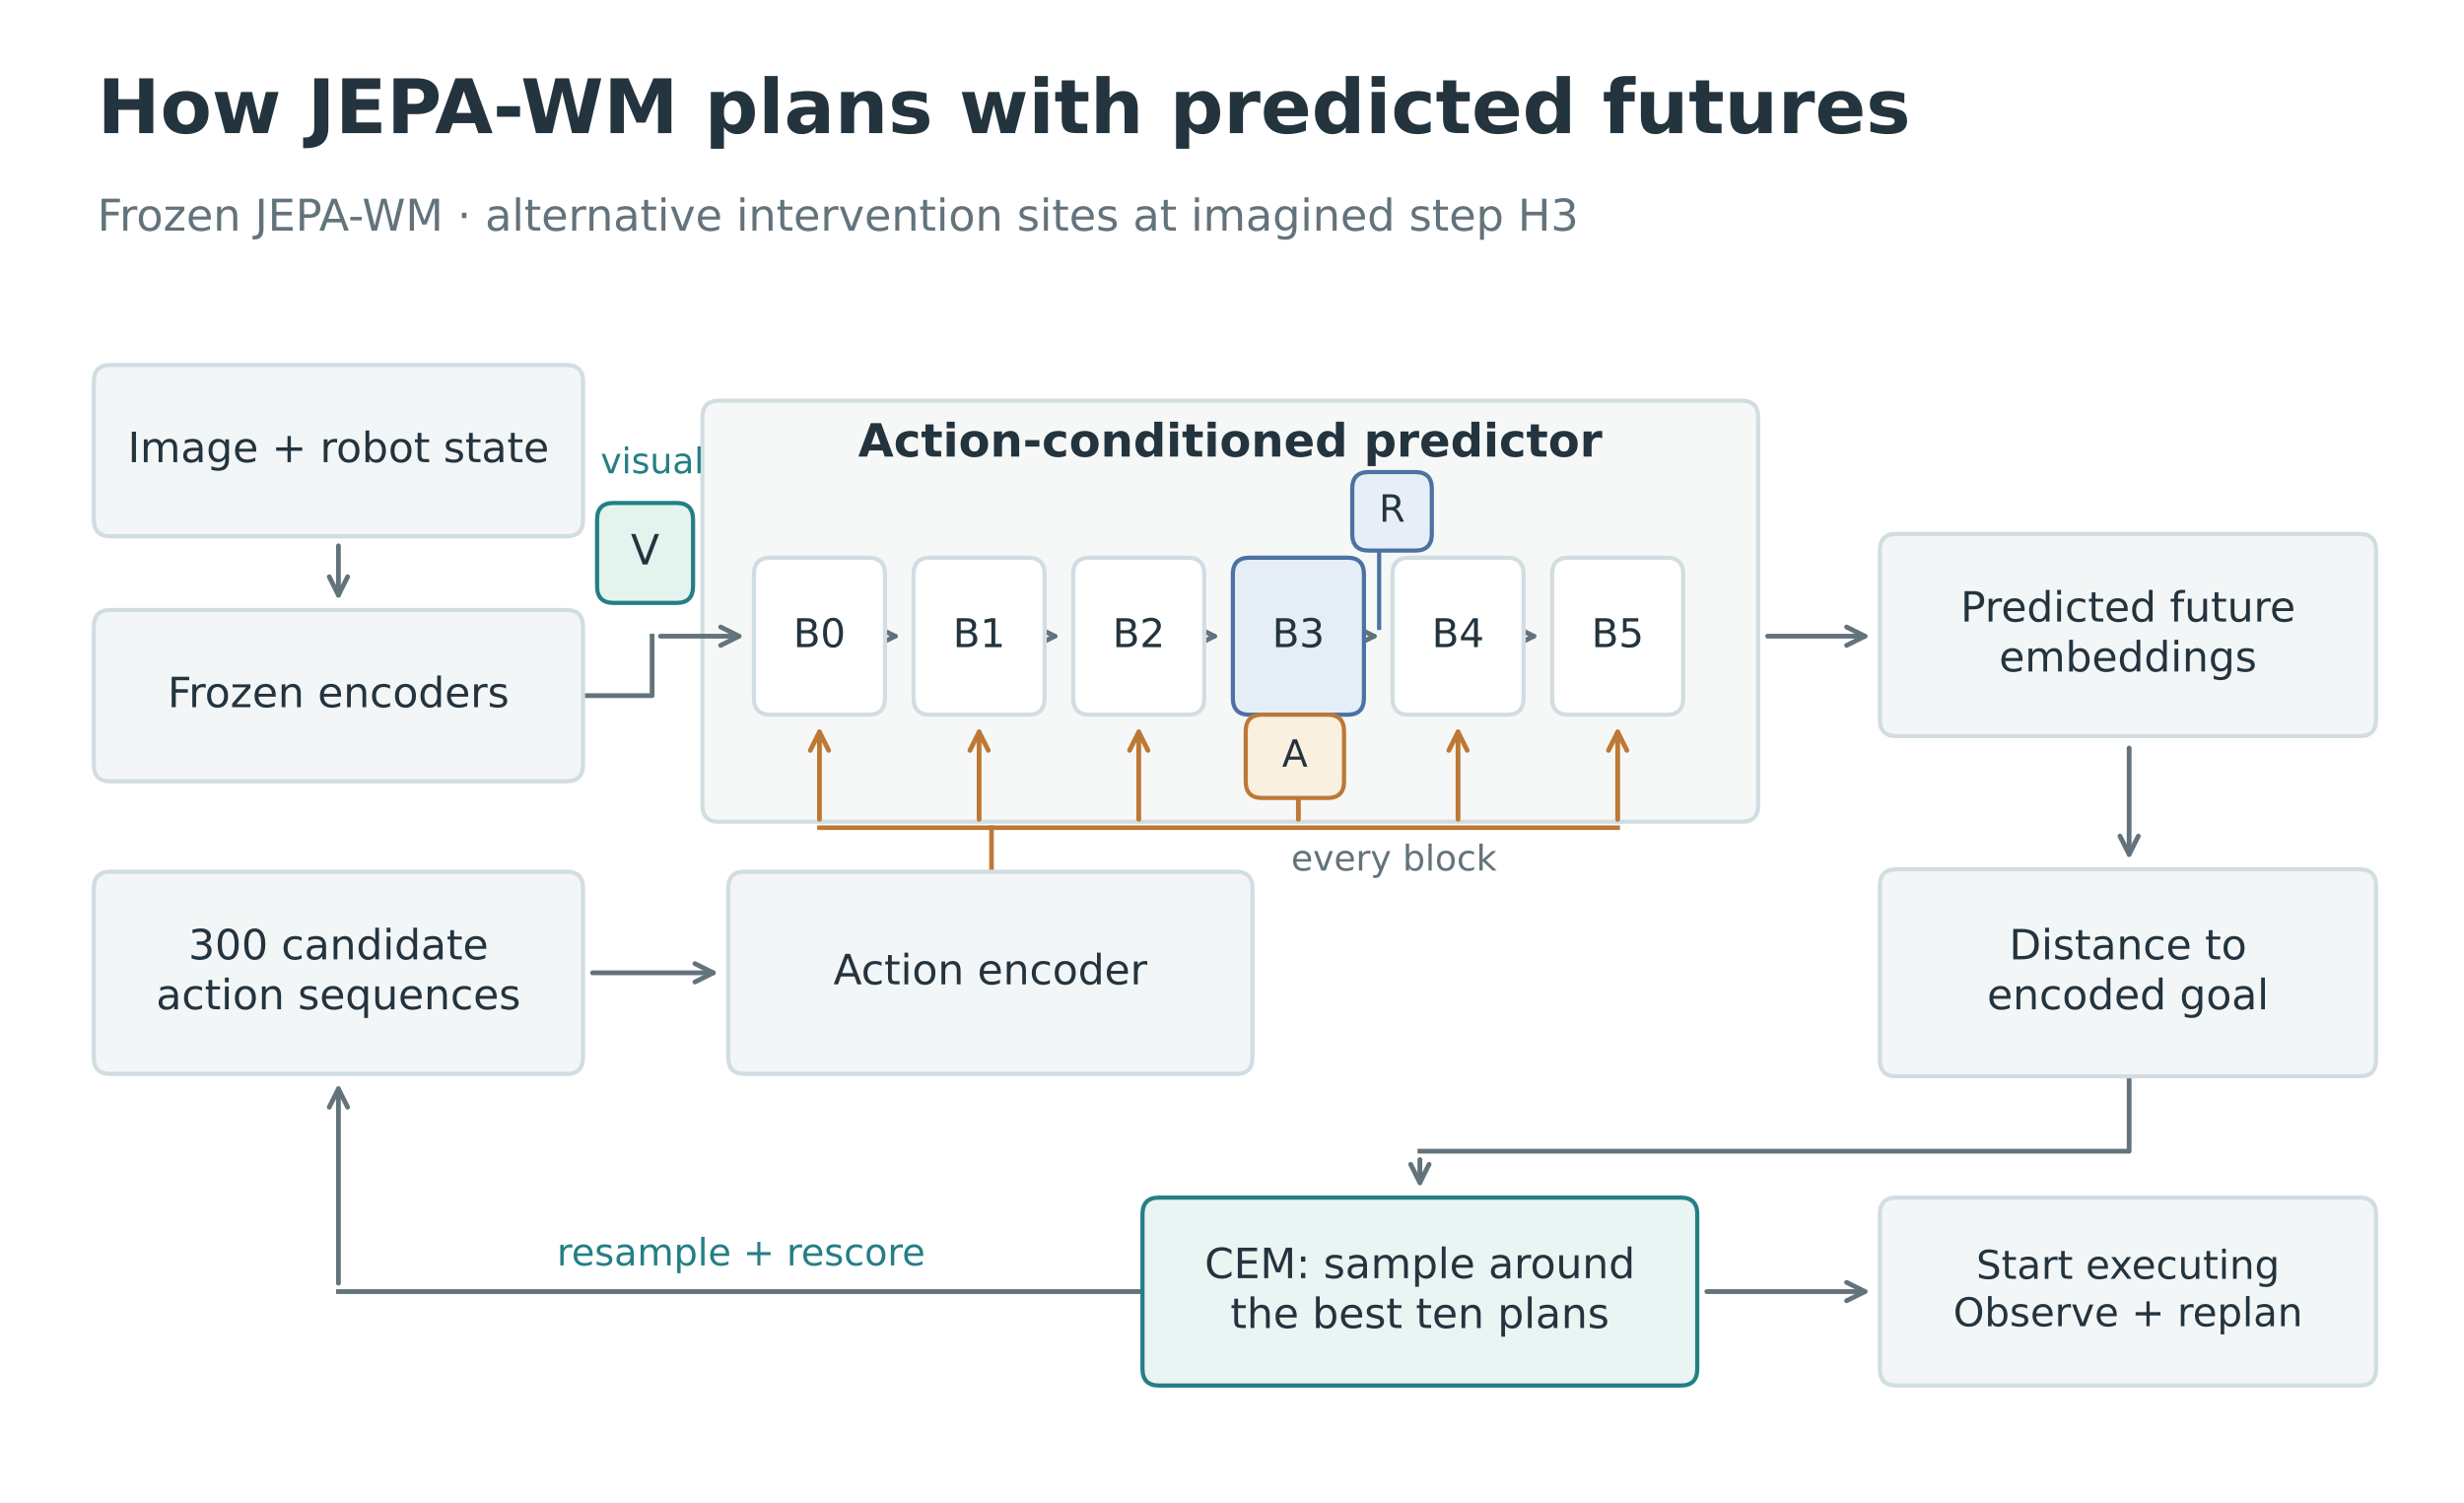
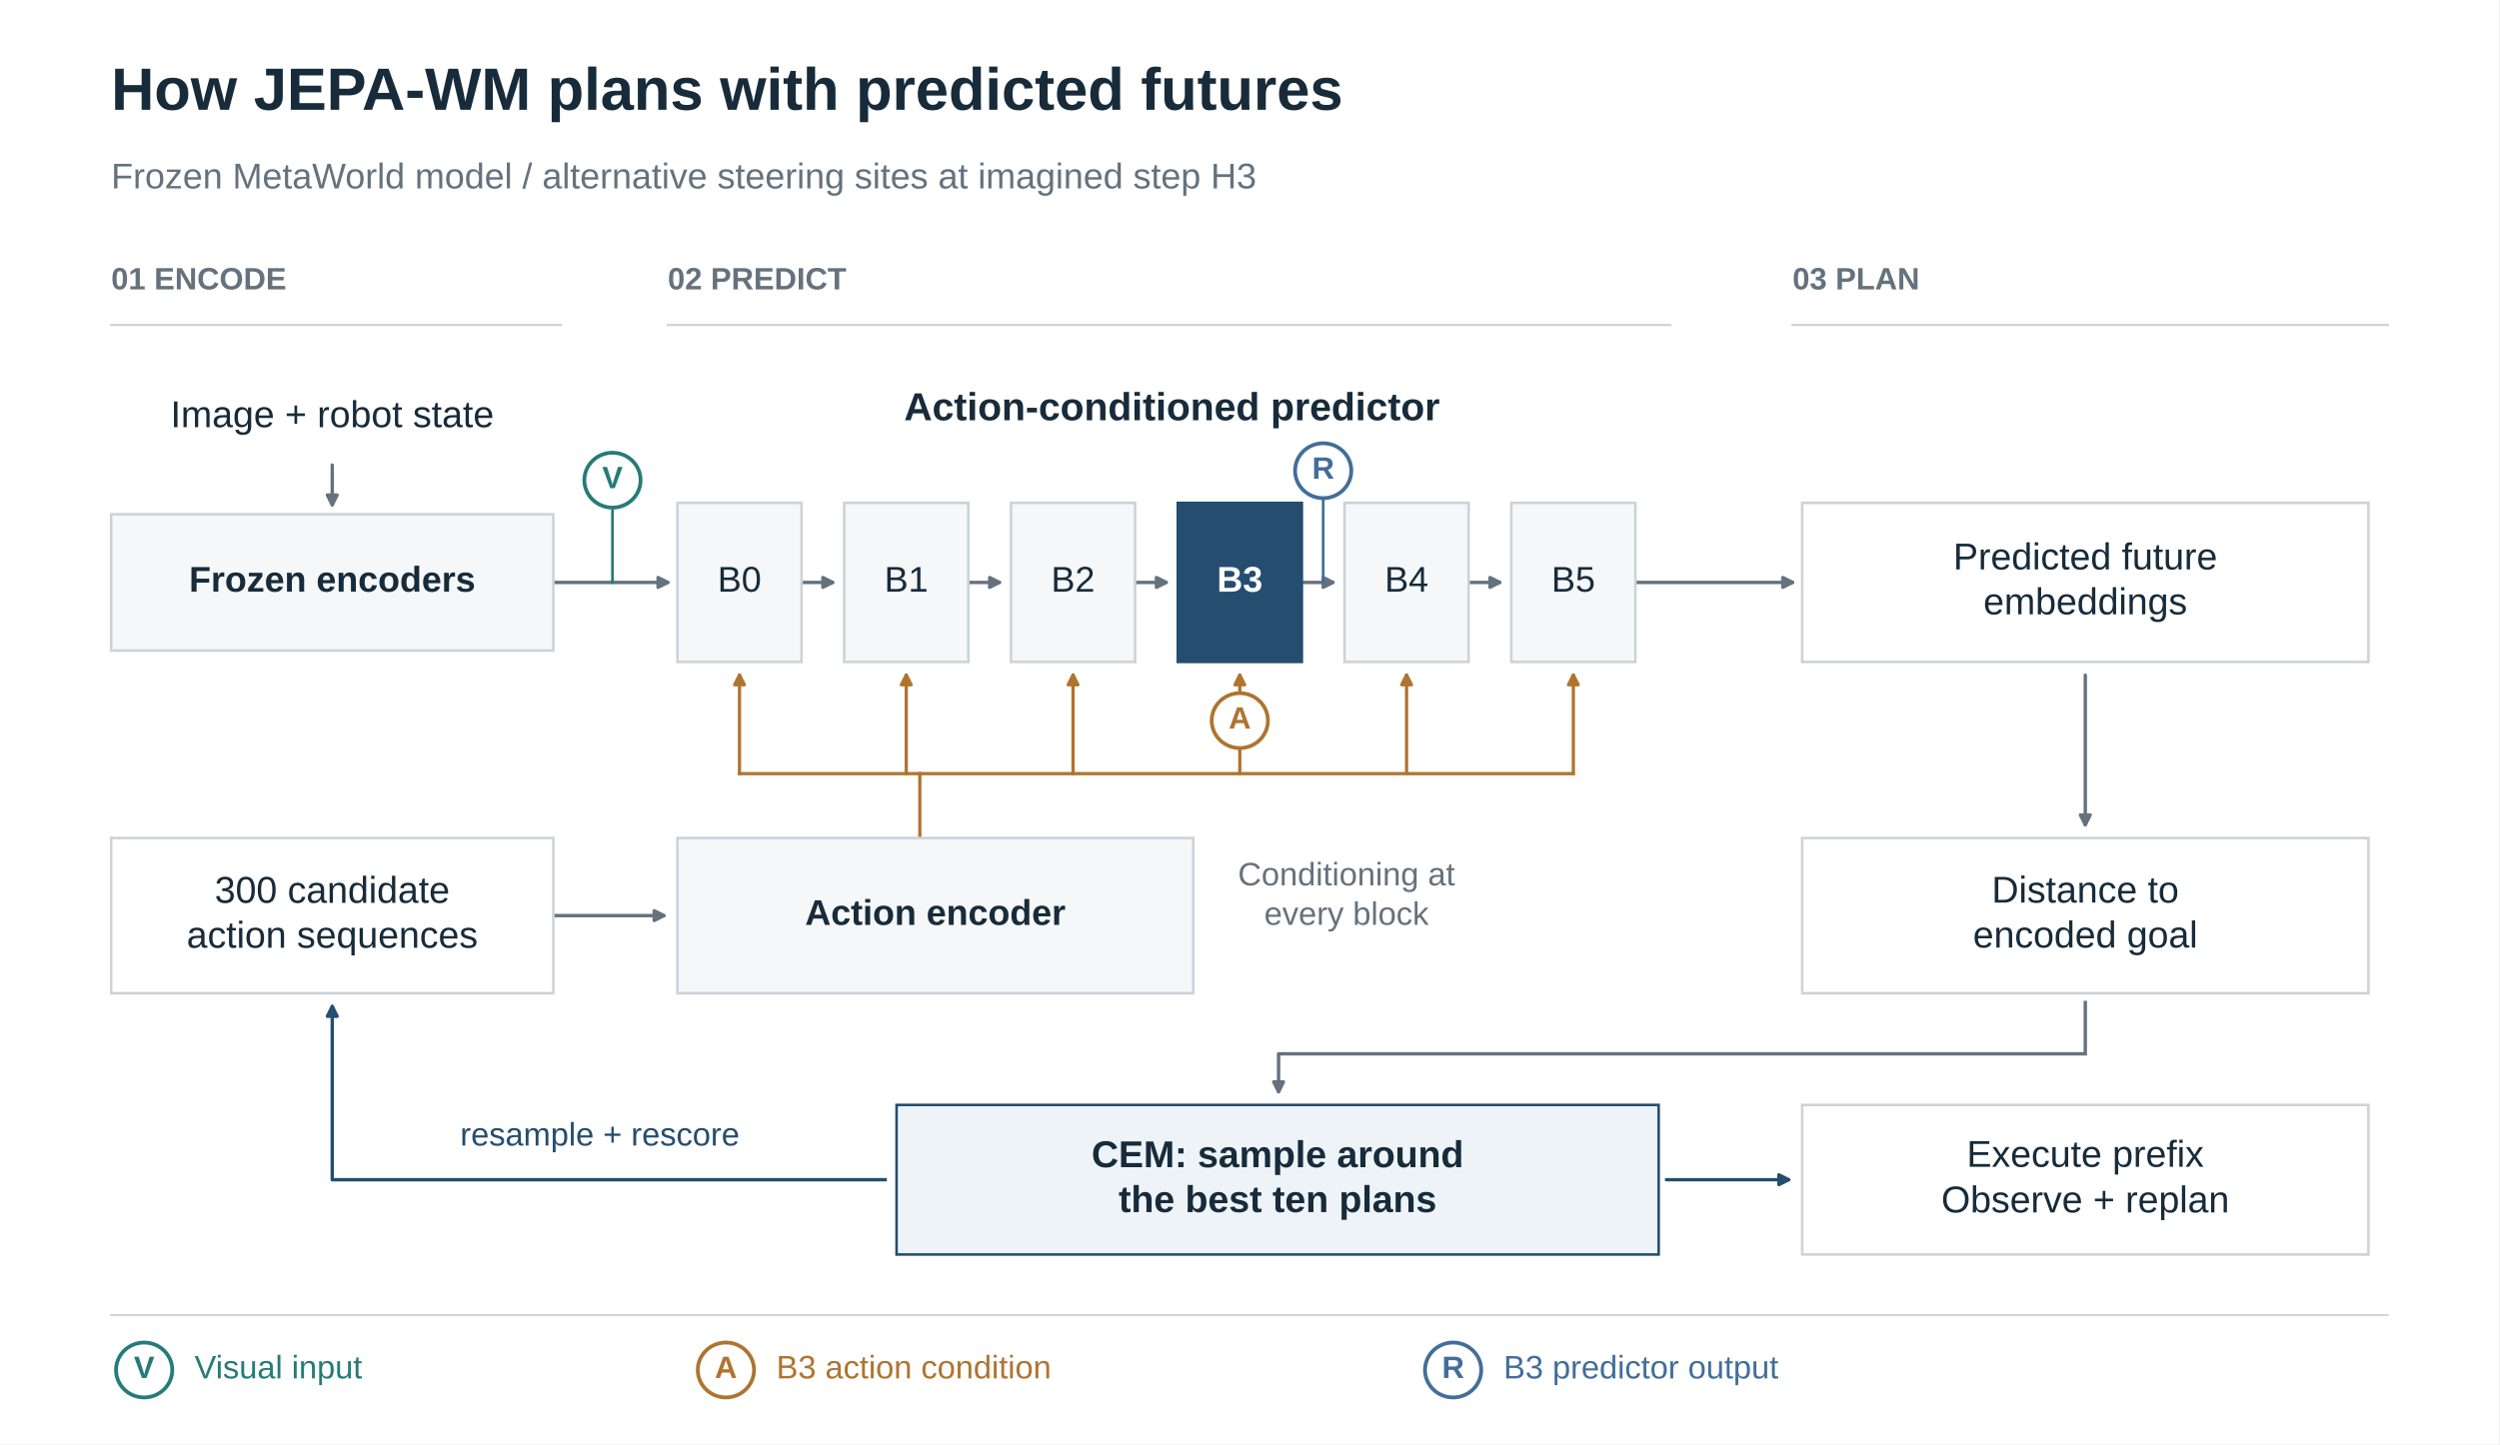
- <svg xmlns="http://www.w3.org/2000/svg" width="590.4pt" height="360pt" viewBox="0 0 590.4 360" version="1.1">
+ <svg xmlns="http://www.w3.org/2000/svg" width="921.6pt" height="532.8pt" viewBox="0 0 921.6 532.8" version="1.1">
  <defs>
    <style type="text/css">*{stroke-linejoin: round; stroke-linecap: butt}</style>
  </defs>
  <g id="figure_1">
    <g id="patch_1">
-       <path d="M 0 360  L 590.4 360  L 590.4 0  L 0 0  z " style="fill: #ffffff" />
+       <path d="M 0 532.8  L 921.6 532.8  L 921.6 0  L 0 0  z " style="fill: #ffffff" />
    </g>
    <g id="axes_1">
+       <g id="line2d_1">
+         <path d="M 339.223 309.132  L 339.223 285.386  " clip-path="url(#pe5024c8064)" style="fill: none; stroke: #af7430; stroke-width: 1.2; stroke-linecap: square" />
+       </g>
+       <g id="line2d_2">
+         <path d="M 272.712 285.386  L 580.232 285.386  " clip-path="url(#pe5024c8064)" style="fill: none; stroke: #af7430; stroke-width: 1.2; stroke-linecap: square" />
+       </g>
+       <g id="line2d_3">
+         <path d="M 769.035 369.194  L 769.035 388.75  L 471.527 388.75  " clip-path="url(#pe5024c8064)" style="fill: none; stroke: #65727d; stroke-width: 1.25; stroke-linejoin: miter" />
+       </g>
+       <g id="line2d_4">
+         <path d="M 327.065 435.193  L 122.529 435.193  " clip-path="url(#pe5024c8064)" style="fill: none; stroke: #244d70; stroke-width: 1.25; stroke-linejoin: miter" />
+       </g>
+       <g id="line2d_5">
+         <path d="M 41 119.866  L 206.918 119.866  " clip-path="url(#pe5024c8064)" style="fill: none; stroke: #cbd3d9; stroke-width: 0.8; stroke-linecap: square" />
+       </g>
+       <g id="line2d_6">
+         <path d="M 246.252 119.866  L 615.99 119.866  " clip-path="url(#pe5024c8064)" style="fill: none; stroke: #cbd3d9; stroke-width: 0.8; stroke-linecap: square" />
+       </g>
+       <g id="line2d_7">
+         <path d="M 661.045 119.866  L 880.6 119.866  " clip-path="url(#pe5024c8064)" style="fill: none; stroke: #cbd3d9; stroke-width: 0.8; stroke-linecap: square" />
+       </g>
      <g id="patch_2">
-         <path d="M 172.234 196.905  L 417.339 196.905  Q 421.265 196.905 421.265 192.915  L 421.265 100.005  Q 421.265 96.015 417.339 96.015  L 172.234 96.015  Q 168.308 96.015 168.308 100.005  L 168.308 192.915  Q 168.308 196.905 172.234 196.905  z " clip-path="url(#p14fb8f8aa6)" style="fill: #f6f8f7; stroke: #d2dde1; stroke-linejoin: miter" />
+         <path d="M 122.529 171.547  Q 122.529 179.579 122.529 186.213  " style="fill: none; stroke: #65727d; stroke-width: 1.25; stroke-linecap: round" />
+         <path d="M 124.329 182.613  L 122.529 186.213  L 120.729 182.613  z " style="fill: #65727d; stroke: #65727d; stroke-width: 1.25; stroke-linecap: round" />
      </g>
      <g id="patch_3">
-         <path d="M 81.091 130.79  Q 81.091 137.339 81.091 142.602  " style="fill: none; stroke: #63737c; stroke-width: 1.15; stroke-linecap: round" />
-         <path d="M 83.291 138.202  L 81.091 142.602  L 78.891 138.202  " style="fill: none; stroke: #63737c; stroke-width: 1.15; stroke-linecap: round" />
+         <path d="M 204.057 214.848  Q 225.869 214.848 246.284 214.848  " style="fill: none; stroke: #65727d; stroke-width: 1.25; stroke-linecap: round" />
+         <path d="M 242.684 213.048  L 246.284 214.848  L 242.684 216.648  z " style="fill: #65727d; stroke: #65727d; stroke-width: 1.25; stroke-linecap: round" />
+       </g>
+       <g id="line2d_8">
+         <path d="M 225.869 188.309  L 225.869 214.848  " clip-path="url(#pe5024c8064)" style="fill: none; stroke: #267b78; stroke-linecap: square" />
      </g>
      <g id="patch_4">
-         <path d="M 213.778 152.445  Q 214.776 152.445 214.488 152.445  " style="fill: none; stroke: #63737c; stroke-width: 1.15; stroke-linecap: round" />
-         <path d="M 210.088 150.245  L 214.488 152.445  L 210.088 154.645  " style="fill: none; stroke: #63737c; stroke-width: 1.15; stroke-linecap: round" />
+         <path d="M 295.598 214.848  Q 302.034 214.848 307.073 214.848  " style="fill: none; stroke: #65727d; stroke-width: 1.25; stroke-linecap: round" />
+         <path d="M 303.473 213.048  L 307.073 214.848  L 303.473 216.648  z " style="fill: #65727d; stroke: #65727d; stroke-width: 1.25; stroke-linecap: round" />
      </g>
      <g id="patch_5">
-         <path d="M 252.03 152.445  Q 253.028 152.445 252.74 152.445  " style="fill: none; stroke: #63737c; stroke-width: 1.15; stroke-linecap: round" />
-         <path d="M 248.34 150.245  L 252.74 152.445  L 248.34 154.645  " style="fill: none; stroke: #63737c; stroke-width: 1.15; stroke-linecap: round" />
+         <path d="M 357.102 214.848  Q 363.538 214.848 368.577 214.848  " style="fill: none; stroke: #65727d; stroke-width: 1.25; stroke-linecap: round" />
+         <path d="M 364.977 213.048  L 368.577 214.848  L 364.977 216.648  z " style="fill: #65727d; stroke: #65727d; stroke-width: 1.25; stroke-linecap: round" />
      </g>
      <g id="patch_6">
-         <path d="M 290.282 152.445  Q 291.28 152.445 290.992 152.445  " style="fill: none; stroke: #63737c; stroke-width: 1.15; stroke-linecap: round" />
-         <path d="M 286.592 150.245  L 290.992 152.445  L 286.592 154.645  " style="fill: none; stroke: #63737c; stroke-width: 1.15; stroke-linecap: round" />
+         <path d="M 418.605 214.848  Q 425.042 214.848 430.081 214.848  " style="fill: none; stroke: #65727d; stroke-width: 1.25; stroke-linecap: round" />
+         <path d="M 426.481 213.048  L 430.081 214.848  L 426.481 216.648  z " style="fill: #65727d; stroke: #65727d; stroke-width: 1.25; stroke-linecap: round" />
      </g>
      <g id="patch_7">
-         <path d="M 328.534 152.445  Q 329.532 152.445 329.244 152.445  " style="fill: none; stroke: #63737c; stroke-width: 1.15; stroke-linecap: round" />
-         <path d="M 324.844 150.245  L 329.244 152.445  L 324.844 154.645  " style="fill: none; stroke: #63737c; stroke-width: 1.15; stroke-linecap: round" />
+         <path d="M 480.109 214.848  Q 486.546 214.848 491.585 214.848  " style="fill: none; stroke: #65727d; stroke-width: 1.25; stroke-linecap: round" />
+         <path d="M 487.985 213.048  L 491.585 214.848  L 487.985 216.648  z " style="fill: #65727d; stroke: #65727d; stroke-width: 1.25; stroke-linecap: round" />
      </g>
      <g id="patch_8">
-         <path d="M 366.786 152.445  Q 367.784 152.445 367.496 152.445  " style="fill: none; stroke: #63737c; stroke-width: 1.15; stroke-linecap: round" />
-         <path d="M 363.096 150.245  L 367.496 152.445  L 363.096 154.645  " style="fill: none; stroke: #63737c; stroke-width: 1.15; stroke-linecap: round" />
-       </g>
-       <g id="line2d_1">
-         <path d="M 139.984 166.695  L 156.249 166.695  L 156.249 152.445  " clip-path="url(#p14fb8f8aa6)" style="fill: none; stroke: #63737c; stroke-width: 1.15; stroke-linecap: square" />
+         <path d="M 541.613 214.848  Q 548.05 214.848 553.089 214.848  " style="fill: none; stroke: #65727d; stroke-width: 1.25; stroke-linecap: round" />
+         <path d="M 549.489 213.048  L 553.089 214.848  L 549.489 216.648  z " style="fill: #65727d; stroke: #65727d; stroke-width: 1.25; stroke-linecap: round" />
+       </g>
+       <g id="line2d_9">
+         <path d="M 487.976 184.817  L 487.976 214.848  " clip-path="url(#pe5024c8064)" style="fill: none; stroke: #426e9a; stroke-linecap: square" />
      </g>
      <g id="patch_9">
-         <path d="M 158.248 152.445  Q 168.307 152.445 177.081 152.445  " style="fill: none; stroke: #63737c; stroke-width: 1.15; stroke-linecap: round" />
-         <path d="M 172.681 150.245  L 177.081 152.445  L 172.681 154.645  " style="fill: none; stroke: #63737c; stroke-width: 1.15; stroke-linecap: round" />
-       </g>
-       <g id="line2d_2">
-         <path d="M 330.459 150.45  L 330.459 131.64  " clip-path="url(#p14fb8f8aa6)" style="fill: none; stroke: #4b72a3; stroke-linecap: square" />
+         <path d="M 603.117 214.848  Q 632.796 214.848 661.078 214.848  " style="fill: none; stroke: #65727d; stroke-width: 1.25; stroke-linecap: round" />
+         <path d="M 657.478 213.048  L 661.078 214.848  L 657.478 216.648  z " style="fill: #65727d; stroke: #65727d; stroke-width: 1.25; stroke-linecap: round" />
      </g>
      <g id="patch_10">
-         <path d="M 423.546 152.445  Q 435.85 152.445 446.867 152.445  " style="fill: none; stroke: #63737c; stroke-width: 1.15; stroke-linecap: round" />
-         <path d="M 442.467 150.245  L 446.867 152.445  L 442.467 154.645  " style="fill: none; stroke: #63737c; stroke-width: 1.15; stroke-linecap: round" />
+         <path d="M 204.057 337.766  Q 225.154 337.766 244.854 337.766  " style="fill: none; stroke: #65727d; stroke-width: 1.25; stroke-linecap: round" />
+         <path d="M 241.254 335.966  L 244.854 337.766  L 241.254 339.566  z " style="fill: #65727d; stroke: #65727d; stroke-width: 1.25; stroke-linecap: round" />
      </g>
      <g id="patch_11">
-         <path d="M 510.165 179.243  Q 510.165 192.632 510.165 204.735  " style="fill: none; stroke: #63737c; stroke-width: 1.15; stroke-linecap: round" />
-         <path d="M 512.365 200.335  L 510.165 204.735  L 507.965 200.335  " style="fill: none; stroke: #63737c; stroke-width: 1.15; stroke-linecap: round" />
+         <path d="M 272.712 285.386  Q 272.712 266.53 272.712 249.014  " style="fill: none; stroke: #af7430; stroke-width: 1.2; stroke-linecap: round" />
+         <path d="M 270.912 252.614  L 272.712 249.014  L 274.512 252.614  z " style="fill: #af7430; stroke: #af7430; stroke-width: 1.2; stroke-linecap: round" />
      </g>
      <g id="patch_12">
-         <path d="M 141.984 233.1  Q 157.09 233.1 170.91 233.1  " style="fill: none; stroke: #63737c; stroke-width: 1.15; stroke-linecap: round" />
-         <path d="M 166.51 230.9  L 170.91 233.1  L 166.51 235.3  " style="fill: none; stroke: #63737c; stroke-width: 1.15; stroke-linecap: round" />
-       </g>
-       <g id="line2d_3">
-         <path d="M 237.577 208.59  L 237.577 198.33  " clip-path="url(#p14fb8f8aa6)" style="fill: none; stroke: #bd7836; stroke-width: 1.1; stroke-linecap: square" />
-       </g>
-       <g id="line2d_4">
-         <path d="M 196.352 198.33  L 387.612 198.33  " clip-path="url(#p14fb8f8aa6)" style="fill: none; stroke: #bd7836; stroke-width: 1.1; stroke-linecap: square" />
+         <path d="M 334.216 285.386  Q 334.216 266.53 334.216 249.014  " style="fill: none; stroke: #af7430; stroke-width: 1.2; stroke-linecap: round" />
+         <path d="M 332.416 252.614  L 334.216 249.014  L 336.016 252.614  z " style="fill: #af7430; stroke: #af7430; stroke-width: 1.2; stroke-linecap: round" />
      </g>
      <g id="patch_13">
-         <path d="M 196.352 196.33  Q 196.352 185.221 196.352 175.397  " style="fill: none; stroke: #bd7836; stroke-width: 1.15; stroke-linecap: round" />
-         <path d="M 194.152 179.797  L 196.352 175.397  L 198.552 179.797  " style="fill: none; stroke: #bd7836; stroke-width: 1.15; stroke-linecap: round" />
+         <path d="M 395.72 285.386  Q 395.72 266.53 395.72 249.014  " style="fill: none; stroke: #af7430; stroke-width: 1.2; stroke-linecap: round" />
+         <path d="M 393.92 252.614  L 395.72 249.014  L 397.52 252.614  z " style="fill: #af7430; stroke: #af7430; stroke-width: 1.2; stroke-linecap: round" />
      </g>
      <g id="patch_14">
-         <path d="M 234.604 196.33  Q 234.604 185.221 234.604 175.397  " style="fill: none; stroke: #bd7836; stroke-width: 1.15; stroke-linecap: round" />
-         <path d="M 232.404 179.797  L 234.604 175.397  L 236.804 179.797  " style="fill: none; stroke: #bd7836; stroke-width: 1.15; stroke-linecap: round" />
+         <path d="M 457.224 285.386  Q 457.224 266.53 457.224 249.014  " style="fill: none; stroke: #af7430; stroke-width: 1.2; stroke-linecap: round" />
+         <path d="M 455.424 252.614  L 457.224 249.014  L 459.024 252.614  z " style="fill: #af7430; stroke: #af7430; stroke-width: 1.2; stroke-linecap: round" />
      </g>
      <g id="patch_15">
-         <path d="M 272.856 196.33  Q 272.856 185.221 272.856 175.397  " style="fill: none; stroke: #bd7836; stroke-width: 1.15; stroke-linecap: round" />
-         <path d="M 270.656 179.797  L 272.856 175.397  L 275.056 179.797  " style="fill: none; stroke: #bd7836; stroke-width: 1.15; stroke-linecap: round" />
+         <path d="M 518.728 285.386  Q 518.728 266.53 518.728 249.014  " style="fill: none; stroke: #af7430; stroke-width: 1.2; stroke-linecap: round" />
+         <path d="M 516.928 252.614  L 518.728 249.014  L 520.528 252.614  z " style="fill: #af7430; stroke: #af7430; stroke-width: 1.2; stroke-linecap: round" />
      </g>
      <g id="patch_16">
-         <path d="M 311.108 196.33  Q 311.108 185.221 311.108 175.397  " style="fill: none; stroke: #bd7836; stroke-width: 1.15; stroke-linecap: round" />
-         <path d="M 308.908 179.797  L 311.108 175.397  L 313.308 179.797  " style="fill: none; stroke: #bd7836; stroke-width: 1.15; stroke-linecap: round" />
+         <path d="M 580.232 285.386  Q 580.232 266.53 580.232 249.014  " style="fill: none; stroke: #af7430; stroke-width: 1.2; stroke-linecap: round" />
+         <path d="M 578.432 252.614  L 580.232 249.014  L 582.032 252.614  z " style="fill: #af7430; stroke: #af7430; stroke-width: 1.2; stroke-linecap: round" />
      </g>
      <g id="patch_17">
-         <path d="M 349.36 196.33  Q 349.36 185.221 349.36 175.397  " style="fill: none; stroke: #bd7836; stroke-width: 1.15; stroke-linecap: round" />
-         <path d="M 347.16 179.797  L 349.36 175.397  L 351.56 179.797  " style="fill: none; stroke: #bd7836; stroke-width: 1.15; stroke-linecap: round" />
+         <path d="M 769.035 249.07  Q 769.035 277.355 769.035 304.242  " style="fill: none; stroke: #65727d; stroke-width: 1.25; stroke-linecap: round" />
+         <path d="M 770.835 300.642  L 769.035 304.242  L 767.235 300.642  z " style="fill: #65727d; stroke: #65727d; stroke-width: 1.25; stroke-linecap: round" />
      </g>
      <g id="patch_18">
-         <path d="M 387.612 196.33  Q 387.612 185.221 387.612 175.397  " style="fill: none; stroke: #bd7836; stroke-width: 1.15; stroke-linecap: round" />
-         <path d="M 385.412 179.797  L 387.612 175.397  L 389.812 179.797  " style="fill: none; stroke: #bd7836; stroke-width: 1.15; stroke-linecap: round" />
-       </g>
-       <g id="line2d_5">
-         <path d="M 510.165 258.18  L 510.165 275.85  L 340.218 275.85  " clip-path="url(#p14fb8f8aa6)" style="fill: none; stroke: #63737c; stroke-width: 1.15; stroke-linecap: square" />
+         <path d="M 471.527 388.75  Q 471.527 396.432 471.527 402.717  " style="fill: none; stroke: #65727d; stroke-width: 1.25; stroke-linecap: round" />
+         <path d="M 473.327 399.117  L 471.527 402.717  L 469.727 399.117  z " style="fill: #65727d; stroke: #65727d; stroke-width: 1.25; stroke-linecap: round" />
      </g>
      <g id="patch_19">
-         <path d="M 340.218 277.852  Q 340.218 281.268 340.218 283.398  " style="fill: none; stroke: #63737c; stroke-width: 1.15; stroke-linecap: round" />
-         <path d="M 342.418 278.998  L 340.218 283.398  L 338.018 278.998  " style="fill: none; stroke: #63737c; stroke-width: 1.15; stroke-linecap: round" />
-       </g>
-       <g id="line2d_6">
-         <path d="M 273.473 309.48  L 81.091 309.48  " clip-path="url(#p14fb8f8aa6)" style="fill: none; stroke: #63737c; stroke-width: 1.15; stroke-linecap: square" />
+         <path d="M 122.529 435.193  Q 122.529 402.543 122.529 371.29  " style="fill: none; stroke: #244d70; stroke-width: 1.25; stroke-linecap: round" />
+         <path d="M 120.729 374.89  L 122.529 371.29  L 124.329 374.89  z " style="fill: #244d70; stroke: #244d70; stroke-width: 1.25; stroke-linecap: round" />
      </g>
      <g id="patch_20">
-         <path d="M 81.091 307.482  Q 81.091 283.546 81.091 260.896  " style="fill: none; stroke: #63737c; stroke-width: 1.15; stroke-linecap: round" />
-         <path d="M 78.891 265.296  L 81.091 260.896  L 83.291 265.296  " style="fill: none; stroke: #63737c; stroke-width: 1.15; stroke-linecap: round" />
+         <path d="M 614.56 435.193  Q 637.802 435.193 659.648 435.193  " style="fill: none; stroke: #244d70; stroke-width: 1.25; stroke-linecap: round" />
+         <path d="M 656.048 433.393  L 659.648 435.193  L 656.048 436.993  z " style="fill: #244d70; stroke: #244d70; stroke-width: 1.25; stroke-linecap: round" />
+       </g>
+       <g id="line2d_10">
+         <path d="M 41 485.129  L 880.6 485.129  " clip-path="url(#pe5024c8064)" style="fill: none; stroke: #cbd3d9; stroke-width: 0.7; stroke-linecap: square" />
+       </g>
+       <g id="text_1">
+         <text style="font-weight: 700; font-size: 22px; font-family: 'Arial'; text-anchor: start; fill: #172b3a" x="41" y="40.498" transform="rotate(-0 41.00014 40.49768)">How JEPA-WM plans with predicted futures</text>
+       </g>
+       <g id="text_2">
+         <text style="font-size: 13.2px; font-family: 'Arial'; text-anchor: start; fill: #65727d" x="41" y="69.504" transform="rotate(-0 41.00014 69.5043)">Frozen MetaWorld model  /  alternative steering sites at imagined step H3</text>
+       </g>
+       <g id="text_3">
+         <text style="font-weight: 700; font-size: 11.4px; font-family: 'Arial'; text-anchor: start; fill: #65727d" x="41" y="106.757" transform="rotate(-0 41.00014 106.7575)">01   ENCODE</text>
+       </g>
+       <g id="text_4">
+         <text style="font-weight: 700; font-size: 11.4px; font-family: 'Arial'; text-anchor: start; fill: #65727d" x="246.252" y="106.757" transform="rotate(-0 246.2515 106.7575)">02   PREDICT</text>
+       </g>
+       <g id="text_5">
+         <text style="font-weight: 700; font-size: 11.4px; font-family: 'Arial'; text-anchor: start; fill: #65727d" x="661.045" y="106.757" transform="rotate(-0 661.0452 106.7575)">03   PLAN</text>
+       </g>
+       <g id="text_6">
+         <text style="font-size: 13.8px; font-family: 'Arial'; text-anchor: middle; fill: #172b3a" x="122.529" y="157.574" transform="rotate(-0 122.5286 157.5739)">Image + robot state</text>
      </g>
      <g id="patch_21">
-         <path d="M 408.963 309.48  Q 428.558 309.48 446.866 309.48  " style="fill: none; stroke: #63737c; stroke-width: 1.15; stroke-linecap: round" />
-         <path d="M 442.466 307.28  L 446.866 309.48  L 442.466 311.68  " style="fill: none; stroke: #63737c; stroke-width: 1.15; stroke-linecap: round" />
-       </g>
-       <g id="text_1">
-         <text style="font-weight: 700; font-size: 18px; font-family: 'DejaVu Sans'; text-anchor: start; fill: #24343e" x="23.321" y="31.89" transform="rotate(-0 23.3208 31.89)">How JEPA-WM plans with predicted futures</text>
-       </g>
-       <g id="text_2">
-         <text style="font-size: 10.5px; font-family: 'DejaVu Sans'; text-anchor: start; fill: #63737c" x="23.321" y="55.26" transform="rotate(-0 23.3208 55.26)">Frozen JEPA-WM  ·  alternative intervention sites at imagined step H3</text>
+         <path d="M 41 239.99  L 204.057 239.99  L 204.057 189.706  L 41 189.706  z " clip-path="url(#pe5024c8064)" style="fill: #f5f7f8; stroke: #cbd3d9; stroke-width: 0.95; stroke-linejoin: miter" />
+       </g>
+       <g id="text_7">
+         <text style="font-weight: 700; font-size: 14.4px; font-family: 'Arial'; text-anchor: middle; fill: #172b3a" x="432.194" y="155.026" transform="rotate(-0 432.1935 155.0264)">Action-conditioned predictor</text>
      </g>
      <g id="patch_22">
-         <path d="M 26.406 128.505  L 135.777 128.505  Q 139.703 128.505 139.703 124.515  L 139.703 91.455  Q 139.703 87.465 135.777 87.465  L 26.406 87.465  Q 22.479 87.465 22.479 91.455  L 22.479 124.515  Q 22.479 128.505 26.406 128.505  z " clip-path="url(#p14fb8f8aa6)" style="fill: #f3f6f7; stroke: #d2dde1; stroke-linejoin: miter" />
+         <path d="M 249.827 244.181  L 295.598 244.181  L 295.598 185.515  L 249.827 185.515  z " clip-path="url(#pe5024c8064)" style="fill: #f5f7f8; stroke: #cbd3d9; stroke-width: 0.95; stroke-linejoin: miter" />
      </g>
      <g id="patch_23">
-         <path d="M 26.406 187.215  L 135.777 187.215  Q 139.703 187.215 139.703 183.225  L 139.703 150.165  Q 139.703 146.175 135.777 146.175  L 26.406 146.175  Q 22.479 146.175 22.479 150.165  L 22.479 183.225  Q 22.479 187.215 26.406 187.215  z " clip-path="url(#p14fb8f8aa6)" style="fill: #f3f6f7; stroke: #d2dde1; stroke-linejoin: miter" />
-       </g>
-       <g id="text_3">
-         <text style="font-weight: 700; font-size: 11px; font-family: 'DejaVu Sans'; text-anchor: middle; fill: #24343e" x="294.787" y="109.41" transform="rotate(-0 294.7867 109.41)">Action-conditioned predictor</text>
+         <path d="M 311.331 244.181  L 357.102 244.181  L 357.102 185.515  L 311.331 185.515  z " clip-path="url(#pe5024c8064)" style="fill: #f5f7f8; stroke: #cbd3d9; stroke-width: 0.95; stroke-linejoin: miter" />
      </g>
      <g id="patch_24">
-         <path d="M 184.574 171.255  L 208.131 171.255  Q 212.057 171.255 212.057 167.265  L 212.057 137.625  Q 212.057 133.635 208.131 133.635  L 184.574 133.635  Q 180.648 133.635 180.648 137.625  L 180.648 167.265  Q 180.648 171.255 184.574 171.255  z " clip-path="url(#p14fb8f8aa6)" style="fill: #ffffff; stroke: #d2dde1; stroke-linejoin: miter" />
+         <path d="M 372.835 244.181  L 418.605 244.181  L 418.605 185.515  L 372.835 185.515  z " clip-path="url(#pe5024c8064)" style="fill: #f5f7f8; stroke: #cbd3d9; stroke-width: 0.95; stroke-linejoin: miter" />
      </g>
      <g id="patch_25">
-         <path d="M 222.826 171.255  L 246.383 171.255  Q 250.309 171.255 250.309 167.265  L 250.309 137.625  Q 250.309 133.635 246.383 133.635  L 222.826 133.635  Q 218.9 133.635 218.9 137.625  L 218.9 167.265  Q 218.9 171.255 222.826 171.255  z " clip-path="url(#p14fb8f8aa6)" style="fill: #ffffff; stroke: #d2dde1; stroke-linejoin: miter" />
+         <path d="M 434.339 244.181  L 480.109 244.181  L 480.109 185.515  L 434.339 185.515  z " clip-path="url(#pe5024c8064)" style="fill: #244d70; stroke: #244d70; stroke-width: 0.95; stroke-linejoin: miter" />
      </g>
      <g id="patch_26">
-         <path d="M 261.078 171.255  L 284.635 171.255  Q 288.561 171.255 288.561 167.265  L 288.561 137.625  Q 288.561 133.635 284.635 133.635  L 261.078 133.635  Q 257.152 133.635 257.152 137.625  L 257.152 167.265  Q 257.152 171.255 261.078 171.255  z " clip-path="url(#p14fb8f8aa6)" style="fill: #ffffff; stroke: #d2dde1; stroke-linejoin: miter" />
+         <path d="M 495.843 244.181  L 541.613 244.181  L 541.613 185.515  L 495.843 185.515  z " clip-path="url(#pe5024c8064)" style="fill: #f5f7f8; stroke: #cbd3d9; stroke-width: 0.95; stroke-linejoin: miter" />
      </g>
      <g id="patch_27">
-         <path d="M 299.33 171.255  L 322.887 171.255  Q 326.813 171.255 326.813 167.265  L 326.813 137.625  Q 326.813 133.635 322.887 133.635  L 299.33 133.635  Q 295.404 133.635 295.404 137.625  L 295.404 167.265  Q 295.404 171.255 299.33 171.255  z " clip-path="url(#p14fb8f8aa6)" style="fill: #e5eef6; stroke: #4b72a3; stroke-linejoin: miter" />
+         <path d="M 557.347 244.181  L 603.117 244.181  L 603.117 185.515  L 557.347 185.515  z " clip-path="url(#pe5024c8064)" style="fill: #f5f7f8; stroke: #cbd3d9; stroke-width: 0.95; stroke-linejoin: miter" />
      </g>
      <g id="patch_28">
-         <path d="M 337.582 171.255  L 361.139 171.255  Q 365.065 171.255 365.065 167.265  L 365.065 137.625  Q 365.065 133.635 361.139 133.635  L 337.582 133.635  Q 333.656 133.635 333.656 137.625  L 333.656 167.265  Q 333.656 171.255 337.582 171.255  z " clip-path="url(#p14fb8f8aa6)" style="fill: #ffffff; stroke: #d2dde1; stroke-linejoin: miter" />
+         <path d="M 664.621 244.181  L 873.448 244.181  L 873.448 185.515  L 664.621 185.515  z " clip-path="url(#pe5024c8064)" style="fill: #ffffff; stroke: #cbd3d9; stroke-width: 0.95; stroke-linejoin: miter" />
      </g>
      <g id="patch_29">
-         <path d="M 375.834 171.255  L 399.391 171.255  Q 403.317 171.255 403.317 167.265  L 403.317 137.625  Q 403.317 133.635 399.391 133.635  L 375.834 133.635  Q 371.908 133.635 371.908 137.625  L 371.908 167.265  Q 371.908 171.255 375.834 171.255  z " clip-path="url(#p14fb8f8aa6)" style="fill: #ffffff; stroke: #d2dde1; stroke-linejoin: miter" />
+         <path d="M 41 366.401  L 204.057 366.401  L 204.057 309.132  L 41 309.132  z " clip-path="url(#pe5024c8064)" style="fill: #ffffff; stroke: #cbd3d9; stroke-width: 0.95; stroke-linejoin: miter" />
      </g>
      <g id="patch_30">
-         <path d="M 146.995 144.465  L 162.139 144.465  Q 166.065 144.465 166.065 140.475  L 166.065 124.515  Q 166.065 120.525 162.139 120.525  L 146.995 120.525  Q 143.069 120.525 143.069 124.515  L 143.069 140.475  Q 143.069 144.465 146.995 144.465  z " clip-path="url(#p14fb8f8aa6)" style="fill: #e4f3ee; stroke: #247f85; stroke-linejoin: miter" />
-       </g>
-       <g id="text_4">
-         <text style="font-size: 8.5px; font-family: 'DejaVu Sans'; text-anchor: start; fill: #247f85" x="143.91" y="113.4" transform="rotate(-0 143.91 113.4)">visual</text>
+         <path d="M 249.827 366.401  L 440.06 366.401  L 440.06 309.132  L 249.827 309.132  z " clip-path="url(#pe5024c8064)" style="fill: #f5f7f8; stroke: #cbd3d9; stroke-width: 0.95; stroke-linejoin: miter" />
+       </g>
+       <g id="text_8">
+         <text style="font-size: 12px; font-family: 'Arial'; fill: #65727d" transform="translate(456.5325 326.612)">Conditioning at</text>
+         <text style="font-size: 12px; font-family: 'Arial'; fill: #65727d" transform="translate(466.214 341.1628)">every block</text>
      </g>
      <g id="patch_31">
-         <path d="M 327.935 131.925  L 339.152 131.925  Q 343.078 131.925 343.078 127.935  L 343.078 117.105  Q 343.078 113.115 339.152 113.115  L 327.935 113.115  Q 324.009 113.115 324.009 117.105  L 324.009 127.935  Q 324.009 131.925 327.935 131.925  z " clip-path="url(#p14fb8f8aa6)" style="fill: #e8eef7; stroke: #4b72a3; stroke-linejoin: miter" />
+         <path d="M 664.621 366.401  L 873.448 366.401  L 873.448 309.132  L 664.621 309.132  z " clip-path="url(#pe5024c8064)" style="fill: #ffffff; stroke: #cbd3d9; stroke-width: 0.95; stroke-linejoin: miter" />
      </g>
      <g id="patch_32">
-         <path d="M 302.415 191.205  L 318.119 191.205  Q 322.045 191.205 322.045 187.215  L 322.045 175.245  Q 322.045 171.255 318.119 171.255  L 302.415 171.255  Q 298.489 171.255 298.489 175.245  L 298.489 187.215  Q 298.489 191.205 302.415 191.205  z " clip-path="url(#p14fb8f8aa6)" style="fill: #faf0df; stroke: #bd7836; stroke-linejoin: miter" />
+         <path d="M 330.641 462.78  L 611.699 462.78  L 611.699 407.606  L 330.641 407.606  z " clip-path="url(#pe5024c8064)" style="fill: #edf3f7; stroke: #244d70; stroke-width: 0.95; stroke-linejoin: miter" />
+       </g>
+       <g id="text_9">
+         <text style="font-size: 12px; font-family: 'Arial'; text-anchor: middle; fill: #244d70" x="221.221" y="422.581" transform="rotate(-0 221.2209 422.5814)">resample + rescore</text>
      </g>
      <g id="patch_33">
-         <path d="M 454.357 176.385  L 565.411 176.385  Q 569.337 176.385 569.337 172.395  L 569.337 131.925  Q 569.337 127.935 565.411 127.935  L 454.357 127.935  Q 450.431 127.935 450.431 131.925  L 450.431 172.395  Q 450.431 176.385 454.357 176.385  z " clip-path="url(#p14fb8f8aa6)" style="fill: #f3f6f7; stroke: #d2dde1; stroke-linejoin: miter" />
+         <path d="M 664.621 462.78  L 873.448 462.78  L 873.448 407.606  L 664.621 407.606  z " clip-path="url(#pe5024c8064)" style="fill: #ffffff; stroke: #cbd3d9; stroke-width: 0.95; stroke-linejoin: miter" />
+       </g>
+       <g id="text_10">
+         <text style="font-size: 12px; font-family: 'Arial'; text-anchor: start; fill: #267b78" x="71.752" y="508.485" transform="rotate(-0 71.75209 508.4846)">Visual input</text>
+       </g>
+       <g id="text_11">
+         <text style="font-size: 12px; font-family: 'Arial'; text-anchor: start; fill: #af7430" x="286.301" y="508.485" transform="rotate(-0 286.3006 508.4846)">B3 action condition</text>
+       </g>
+       <g id="text_12">
+         <text style="font-size: 12px; font-family: 'Arial'; text-anchor: start; fill: #426e9a" x="554.486" y="508.502" transform="rotate(-0 554.4862 508.5024)">B3 predictor output</text>
+       </g>
+       <g id="text_13">
+         <text style="font-weight: 700; font-size: 13.2px; font-family: 'Arial'; text-anchor: middle; fill: #172b3a" x="122.529" y="218.27" transform="rotate(-0 122.5286 218.2697)">Frozen encoders</text>
+       </g>
+       <g id="text_14">
+         <text style="font-size: 13.2px; font-family: 'Arial'; text-anchor: middle; fill: #172b3a" x="272.712" y="218.26" transform="rotate(-0 272.7125 218.2604)">B0</text>
+       </g>
+       <g id="text_15">
+         <text style="font-size: 13.2px; font-family: 'Arial'; text-anchor: middle; fill: #172b3a" x="334.216" y="218.26" transform="rotate(-0 334.2164 218.2604)">B1</text>
+       </g>
+       <g id="text_16">
+         <text style="font-size: 13.2px; font-family: 'Arial'; text-anchor: middle; fill: #172b3a" x="395.72" y="218.26" transform="rotate(-0 395.7203 218.2604)">B2</text>
+       </g>
+       <g id="text_17">
+         <text style="font-weight: 700; font-size: 13.2px; font-family: 'Arial'; text-anchor: middle; fill: #ffffff" x="457.224" y="218.27" transform="rotate(-0 457.2242 218.2697)">B3</text>
+       </g>
+       <g id="text_18">
+         <text style="font-size: 13.2px; font-family: 'Arial'; text-anchor: middle; fill: #172b3a" x="518.728" y="218.26" transform="rotate(-0 518.7281 218.2604)">B4</text>
+       </g>
+       <g id="text_19">
+         <text style="font-size: 13.2px; font-family: 'Arial'; text-anchor: middle; fill: #172b3a" x="580.232" y="218.26" transform="rotate(-0 580.232 218.2604)">B5</text>
+       </g>
+       <g id="text_20">
+         <text style="font-size: 13.8px; font-family: 'Arial'; fill: #172b3a" transform="translate(720.3271 210.0488)">Predicted future</text>
+         <text style="font-size: 13.8px; font-family: 'Arial'; fill: #172b3a" transform="translate(731.4447 226.6205)">embeddings</text>
+       </g>
+       <g id="text_21">
+         <text style="font-size: 13.8px; font-family: 'Arial'; fill: #172b3a" transform="translate(79.17824 333.0481)">300 candidate</text>
+         <text style="font-size: 13.8px; font-family: 'Arial'; fill: #172b3a" transform="translate(68.82824 349.6197)">action sequences</text>
+       </g>
+       <g id="text_22">
+         <text style="font-weight: 700; font-size: 13.2px; font-family: 'Arial'; text-anchor: middle; fill: #172b3a" x="344.944" y="341.188" transform="rotate(-0 344.9438 341.1881)">Action encoder</text>
+       </g>
+       <g id="text_23">
+         <text style="font-size: 13.8px; font-family: 'Arial'; fill: #172b3a" transform="translate(734.5196 332.9672)">Distance to</text>
+         <text style="font-size: 13.8px; font-family: 'Arial'; fill: #172b3a" transform="translate(727.6012 349.5389)">encoded goal</text>
+       </g>
+       <g id="text_24">
+         <text style="font-weight: 700; font-size: 13.8px; font-family: 'Arial'; fill: #172b3a" transform="translate(402.5472 430.5784)">CEM: sample around</text>
+         <text style="font-weight: 700; font-size: 13.8px; font-family: 'Arial'; fill: #172b3a" transform="translate(412.5155 447.1306)">the best ten plans</text>
+       </g>
+       <g id="text_25">
+         <text style="font-size: 13.8px; font-family: 'Arial'; fill: #172b3a" transform="translate(725.3156 430.4352)">Execute prefix</text>
+         <text style="font-size: 13.8px; font-family: 'Arial'; fill: #172b3a" transform="translate(715.9165 447.2544)">Observe + replan</text>
      </g>
      <g id="patch_34">
-         <path d="M 454.357 257.895  L 565.411 257.895  Q 569.337 257.895 569.337 253.905  L 569.337 212.295  Q 569.337 208.305 565.411 208.305  L 454.357 208.305  Q 450.431 208.305 450.431 212.295  L 450.431 253.905  Q 450.431 257.895 454.357 257.895  z " clip-path="url(#p14fb8f8aa6)" style="fill: #f3f6f7; stroke: #d2dde1; stroke-linejoin: miter" />
+         <path d="M 225.869 187.261  C 228.62 187.261 231.257 186.194 233.202 184.295  C 235.147 182.396 236.239 179.82 236.239 177.134  C 236.239 174.449 235.147 171.873 233.202 169.974  C 231.257 168.075 228.62 167.008 225.869 167.008  C 223.119 167.008 220.481 168.075 218.537 169.974  C 216.592 171.873 215.5 174.449 215.5 177.134  C 215.5 179.82 216.592 182.396 218.537 184.295  C 220.481 186.194 223.119 187.261 225.869 187.261  z " clip-path="url(#pe5024c8064)" style="fill: #ffffff; stroke: #267b78; stroke-width: 1.4; stroke-linejoin: miter" />
      </g>
      <g id="patch_35">
-         <path d="M 26.406 257.325  L 135.777 257.325  Q 139.703 257.325 139.703 253.335  L 139.703 212.865  Q 139.703 208.875 135.777 208.875  L 26.406 208.875  Q 22.479 208.875 22.479 212.865  L 22.479 253.335  Q 22.479 257.325 26.406 257.325  z " clip-path="url(#p14fb8f8aa6)" style="fill: #f3f6f7; stroke: #d2dde1; stroke-linejoin: miter" />
+         <path d="M 487.976 183.769  C 490.726 183.769 493.364 182.702 495.309 180.803  C 497.253 178.904 498.346 176.328 498.346 173.642  C 498.346 170.957 497.253 168.381 495.309 166.482  C 493.364 164.583 490.726 163.516 487.976 163.516  C 485.226 163.516 482.588 164.583 480.644 166.482  C 478.699 168.381 477.606 170.957 477.606 173.642  C 477.606 176.328 478.699 178.904 480.644 180.803  C 482.588 182.702 485.226 183.769 487.976 183.769  z " clip-path="url(#pe5024c8064)" style="fill: #ffffff; stroke: #426e9a; stroke-width: 1.4; stroke-linejoin: miter" />
      </g>
      <g id="patch_36">
-         <path d="M 178.404 257.325  L 296.189 257.325  Q 300.115 257.325 300.115 253.335  L 300.115 212.865  Q 300.115 208.875 296.189 208.875  L 178.404 208.875  Q 174.478 208.875 174.478 212.865  L 174.478 253.335  Q 174.478 257.325 178.404 257.325  z " clip-path="url(#p14fb8f8aa6)" style="fill: #f3f6f7; stroke: #d2dde1; stroke-linejoin: miter" />
-       </g>
-       <g id="text_5">
-         <text style="font-size: 8.5px; font-family: 'DejaVu Sans'; text-anchor: start; fill: #63737c" x="309.37" y="208.59" transform="rotate(-0 309.3696 208.59)">every block</text>
+         <path d="M 457.224 275.958  C 459.974 275.958 462.612 274.891 464.557 272.992  C 466.501 271.093 467.594 268.517 467.594 265.831  C 467.594 263.146 466.501 260.57 464.557 258.67  C 462.612 256.771 459.974 255.704 457.224 255.704  C 454.474 255.704 451.836 256.771 449.892 258.67  C 447.947 260.57 446.854 263.146 446.854 265.831  C 446.854 268.517 447.947 271.093 449.892 272.992  C 451.836 274.891 454.474 275.958 457.224 275.958  z " clip-path="url(#pe5024c8064)" style="fill: #ffffff; stroke: #af7430; stroke-width: 1.4; stroke-linejoin: miter" />
      </g>
      <g id="patch_37">
-         <path d="M 277.68 331.995  L 402.756 331.995  Q 406.682 331.995 406.682 328.005  L 406.682 290.955  Q 406.682 286.965 402.756 286.965  L 277.68 286.965  Q 273.754 286.965 273.754 290.955  L 273.754 328.005  Q 273.754 331.995 277.68 331.995  z " clip-path="url(#p14fb8f8aa6)" style="fill: #eaf4f2; stroke: #247f85; stroke-linejoin: miter" />
-       </g>
-       <g id="text_6">
-         <text style="font-size: 9px; font-family: 'DejaVu Sans'; text-anchor: middle; fill: #247f85" x="177.563" y="303.21" transform="rotate(-0 177.5628 303.21)">resample + rescore</text>
+         <path d="M 53.158 515.509  C 55.908 515.509 58.546 514.442 60.49 512.543  C 62.435 510.644 63.528 508.068 63.528 505.382  C 63.528 502.697 62.435 500.121 60.49 498.222  C 58.546 496.323 55.908 495.256 53.158 495.256  C 50.408 495.256 47.77 496.323 45.825 498.222  C 43.881 500.121 42.788 502.697 42.788 505.382  C 42.788 508.068 43.881 510.644 45.825 512.543  C 47.77 514.442 50.408 515.509 53.158 515.509  z " clip-path="url(#pe5024c8064)" style="fill: #ffffff; stroke: #267b78; stroke-width: 1.4; stroke-linejoin: miter" />
      </g>
      <g id="patch_38">
-         <path d="M 454.357 331.995  L 565.411 331.995  Q 569.337 331.995 569.337 328.005  L 569.337 290.955  Q 569.337 286.965 565.411 286.965  L 454.357 286.965  Q 450.431 286.965 450.431 290.955  L 450.431 328.005  Q 450.431 331.995 454.357 331.995  z " clip-path="url(#p14fb8f8aa6)" style="fill: #f3f6f7; stroke: #d2dde1; stroke-linejoin: miter" />
-       </g>
-       <g id="text_7">
-         <text style="font-size: 10px; font-family: 'DejaVu Sans'; text-anchor: middle; fill: #24343e" x="81.091" y="110.744" transform="rotate(-0 81.09144 110.7444)">Image + robot state</text>
-       </g>
-       <g id="text_8">
-         <text style="font-size: 10px; font-family: 'DejaVu Sans'; text-anchor: middle; fill: #24343e" x="81.091" y="169.454" transform="rotate(-0 81.09144 169.4544)">Frozen encoders</text>
-       </g>
-       <g id="text_9">
-         <text style="font-size: 9.5px; font-family: 'DejaVu Sans'; text-anchor: middle; fill: #24343e" x="196.352" y="155.066" transform="rotate(-0 196.3523 155.0664)">B0</text>
-       </g>
-       <g id="text_10">
-         <text style="font-size: 9.5px; font-family: 'DejaVu Sans'; text-anchor: middle; fill: #24343e" x="234.604" y="155.066" transform="rotate(-0 234.6043 155.0664)">B1</text>
-       </g>
-       <g id="text_11">
-         <text style="font-size: 9.5px; font-family: 'DejaVu Sans'; text-anchor: middle; fill: #24343e" x="272.856" y="155.066" transform="rotate(-0 272.8563 155.0664)">B2</text>
-       </g>
-       <g id="text_12">
-         <text style="font-size: 9.5px; font-family: 'DejaVu Sans'; text-anchor: middle; fill: #24343e" x="311.108" y="155.066" transform="rotate(-0 311.1083 155.0664)">B3</text>
-       </g>
-       <g id="text_13">
-         <text style="font-size: 9.5px; font-family: 'DejaVu Sans'; text-anchor: middle; fill: #24343e" x="349.36" y="155.066" transform="rotate(-0 349.3603 155.0664)">B4</text>
-       </g>
-       <g id="text_14">
-         <text style="font-size: 9.5px; font-family: 'DejaVu Sans'; text-anchor: middle; fill: #24343e" x="387.612" y="155.066" transform="rotate(-0 387.6124 155.0664)">B5</text>
-       </g>
-       <g id="text_15">
-         <text style="font-size: 10px; font-family: 'DejaVu Sans'; text-anchor: middle; fill: #24343e" x="154.567" y="135.254" transform="rotate(-0 154.5667 135.2544)">V</text>
-       </g>
-       <g id="text_16">
-         <text style="font-size: 9px; font-family: 'DejaVu Sans'; text-anchor: middle; fill: #24343e" x="333.544" y="125.003" transform="rotate(-0 333.5435 125.0034)">R</text>
-       </g>
-       <g id="text_17">
-         <text style="font-size: 9px; font-family: 'DejaVu Sans'; text-anchor: middle; fill: #24343e" x="310.267" y="183.713" transform="rotate(-0 310.267 183.7134)">A</text>
-       </g>
-       <g id="text_18">
-         <text style="font-size: 10px; font-family: 'DejaVu Sans'; fill: #24343e" transform="translate(469.7475 148.9405)">Predicted future</text>
-         <text style="font-size: 10px; font-family: 'DejaVu Sans'; fill: #24343e" transform="translate(479.0014 160.8982)">embeddings</text>
-       </g>
-       <g id="text_19">
-         <text style="font-size: 10px; font-family: 'DejaVu Sans'; fill: #24343e" transform="translate(481.4131 229.8805)">Distance to</text>
-         <text style="font-size: 10px; font-family: 'DejaVu Sans'; fill: #24343e" transform="translate(476.1295 241.8382)">encoded goal</text>
-       </g>
-       <g id="text_20">
-         <text style="font-size: 10px; font-family: 'DejaVu Sans'; fill: #24343e" transform="translate(45.13831 229.8805)">300 candidate</text>
-         <text style="font-size: 10px; font-family: 'DejaVu Sans'; fill: #24343e" transform="translate(37.41175 241.8382)">action sequences</text>
-       </g>
-       <g id="text_21">
-         <text style="font-size: 10px; font-family: 'DejaVu Sans'; text-anchor: middle; fill: #24343e" x="237.297" y="235.859" transform="rotate(-0 237.2965 235.8594)">Action encoder</text>
-       </g>
-       <g id="text_22">
-         <text style="font-size: 10px; font-family: 'DejaVu Sans'; fill: #24343e" transform="translate(288.6336 306.2605)">CEM: sample around</text>
-         <text style="font-size: 10px; font-family: 'DejaVu Sans'; fill: #24343e" transform="translate(294.8235 318.2182)">the best ten plans</text>
-       </g>
-       <g id="text_23">
-         <text style="font-size: 9.5px; font-family: 'DejaVu Sans'; fill: #24343e" transform="translate(473.5163 306.4215)">Start executing</text>
-         <text style="font-size: 9.5px; font-family: 'DejaVu Sans'; fill: #24343e" transform="translate(468.0211 317.7813)">Observe + replan</text>
+         <path d="M 267.706 515.509  C 270.456 515.509 273.094 514.442 275.039 512.543  C 276.984 510.644 278.076 508.068 278.076 505.382  C 278.076 502.697 276.984 500.121 275.039 498.222  C 273.094 496.323 270.456 495.256 267.706 495.256  C 264.956 495.256 262.318 496.323 260.374 498.222  C 258.429 500.121 257.337 502.697 257.337 505.382  C 257.337 508.068 258.429 510.644 260.374 512.543  C 262.318 514.442 264.956 515.509 267.706 515.509  z " clip-path="url(#pe5024c8064)" style="fill: #ffffff; stroke: #af7430; stroke-width: 1.4; stroke-linejoin: miter" />
+       </g>
+       <g id="patch_39">
+         <path d="M 535.892 515.509  C 538.642 515.509 541.28 514.442 543.225 512.543  C 545.169 510.644 546.262 508.068 546.262 505.382  C 546.262 502.697 545.169 500.121 543.225 498.222  C 541.28 496.323 538.642 495.256 535.892 495.256  C 533.142 495.256 530.504 496.323 528.559 498.222  C 526.615 500.121 525.522 502.697 525.522 505.382  C 525.522 508.068 526.615 510.644 528.559 512.543  C 530.504 514.442 533.142 515.509 535.892 515.509  z " clip-path="url(#pe5024c8064)" style="fill: #ffffff; stroke: #426e9a; stroke-width: 1.4; stroke-linejoin: miter" />
+       </g>
+       <g id="text_26">
+         <text style="font-weight: 700; font-size: 11.4px; font-family: 'Arial'; text-anchor: middle; fill: #267b78" x="225.869" y="180.089" transform="rotate(-0 225.8694 180.0895)">V</text>
+       </g>
+       <g id="text_27">
+         <text style="font-weight: 700; font-size: 11.4px; font-family: 'Arial'; text-anchor: middle; fill: #426e9a" x="487.976" y="176.597" transform="rotate(-0 487.9761 176.5975)">R</text>
+       </g>
+       <g id="text_28">
+         <text style="font-weight: 700; font-size: 11.4px; font-family: 'Arial'; text-anchor: middle; fill: #af7430" x="457.224" y="268.786" transform="rotate(-0 457.2242 268.7863)">A</text>
+       </g>
+       <g id="text_29">
+         <text style="font-weight: 700; font-size: 11.4px; font-family: 'Arial'; text-anchor: middle; fill: #267b78" x="53.158" y="508.337" transform="rotate(-0 53.15789 508.3375)">V</text>
+       </g>
+       <g id="text_30">
+         <text style="font-weight: 700; font-size: 11.4px; font-family: 'Arial'; text-anchor: middle; fill: #af7430" x="267.706" y="508.337" transform="rotate(-0 267.7064 508.3375)">A</text>
+       </g>
+       <g id="text_31">
+         <text style="font-weight: 700; font-size: 11.4px; font-family: 'Arial'; text-anchor: middle; fill: #426e9a" x="535.892" y="508.337" transform="rotate(-0 535.892 508.3375)">R</text>
      </g>
    </g>
  </g>
  <defs>
-     <clipPath id="p14fb8f8aa6">
-       <rect x="17.712" y="10.8" width="560.88" height="342" />
+     <clipPath id="pe5024c8064">
+       <rect x="13.824" y="5.328" width="893.952" height="516.816" />
    </clipPath>
  </defs>
</svg>
